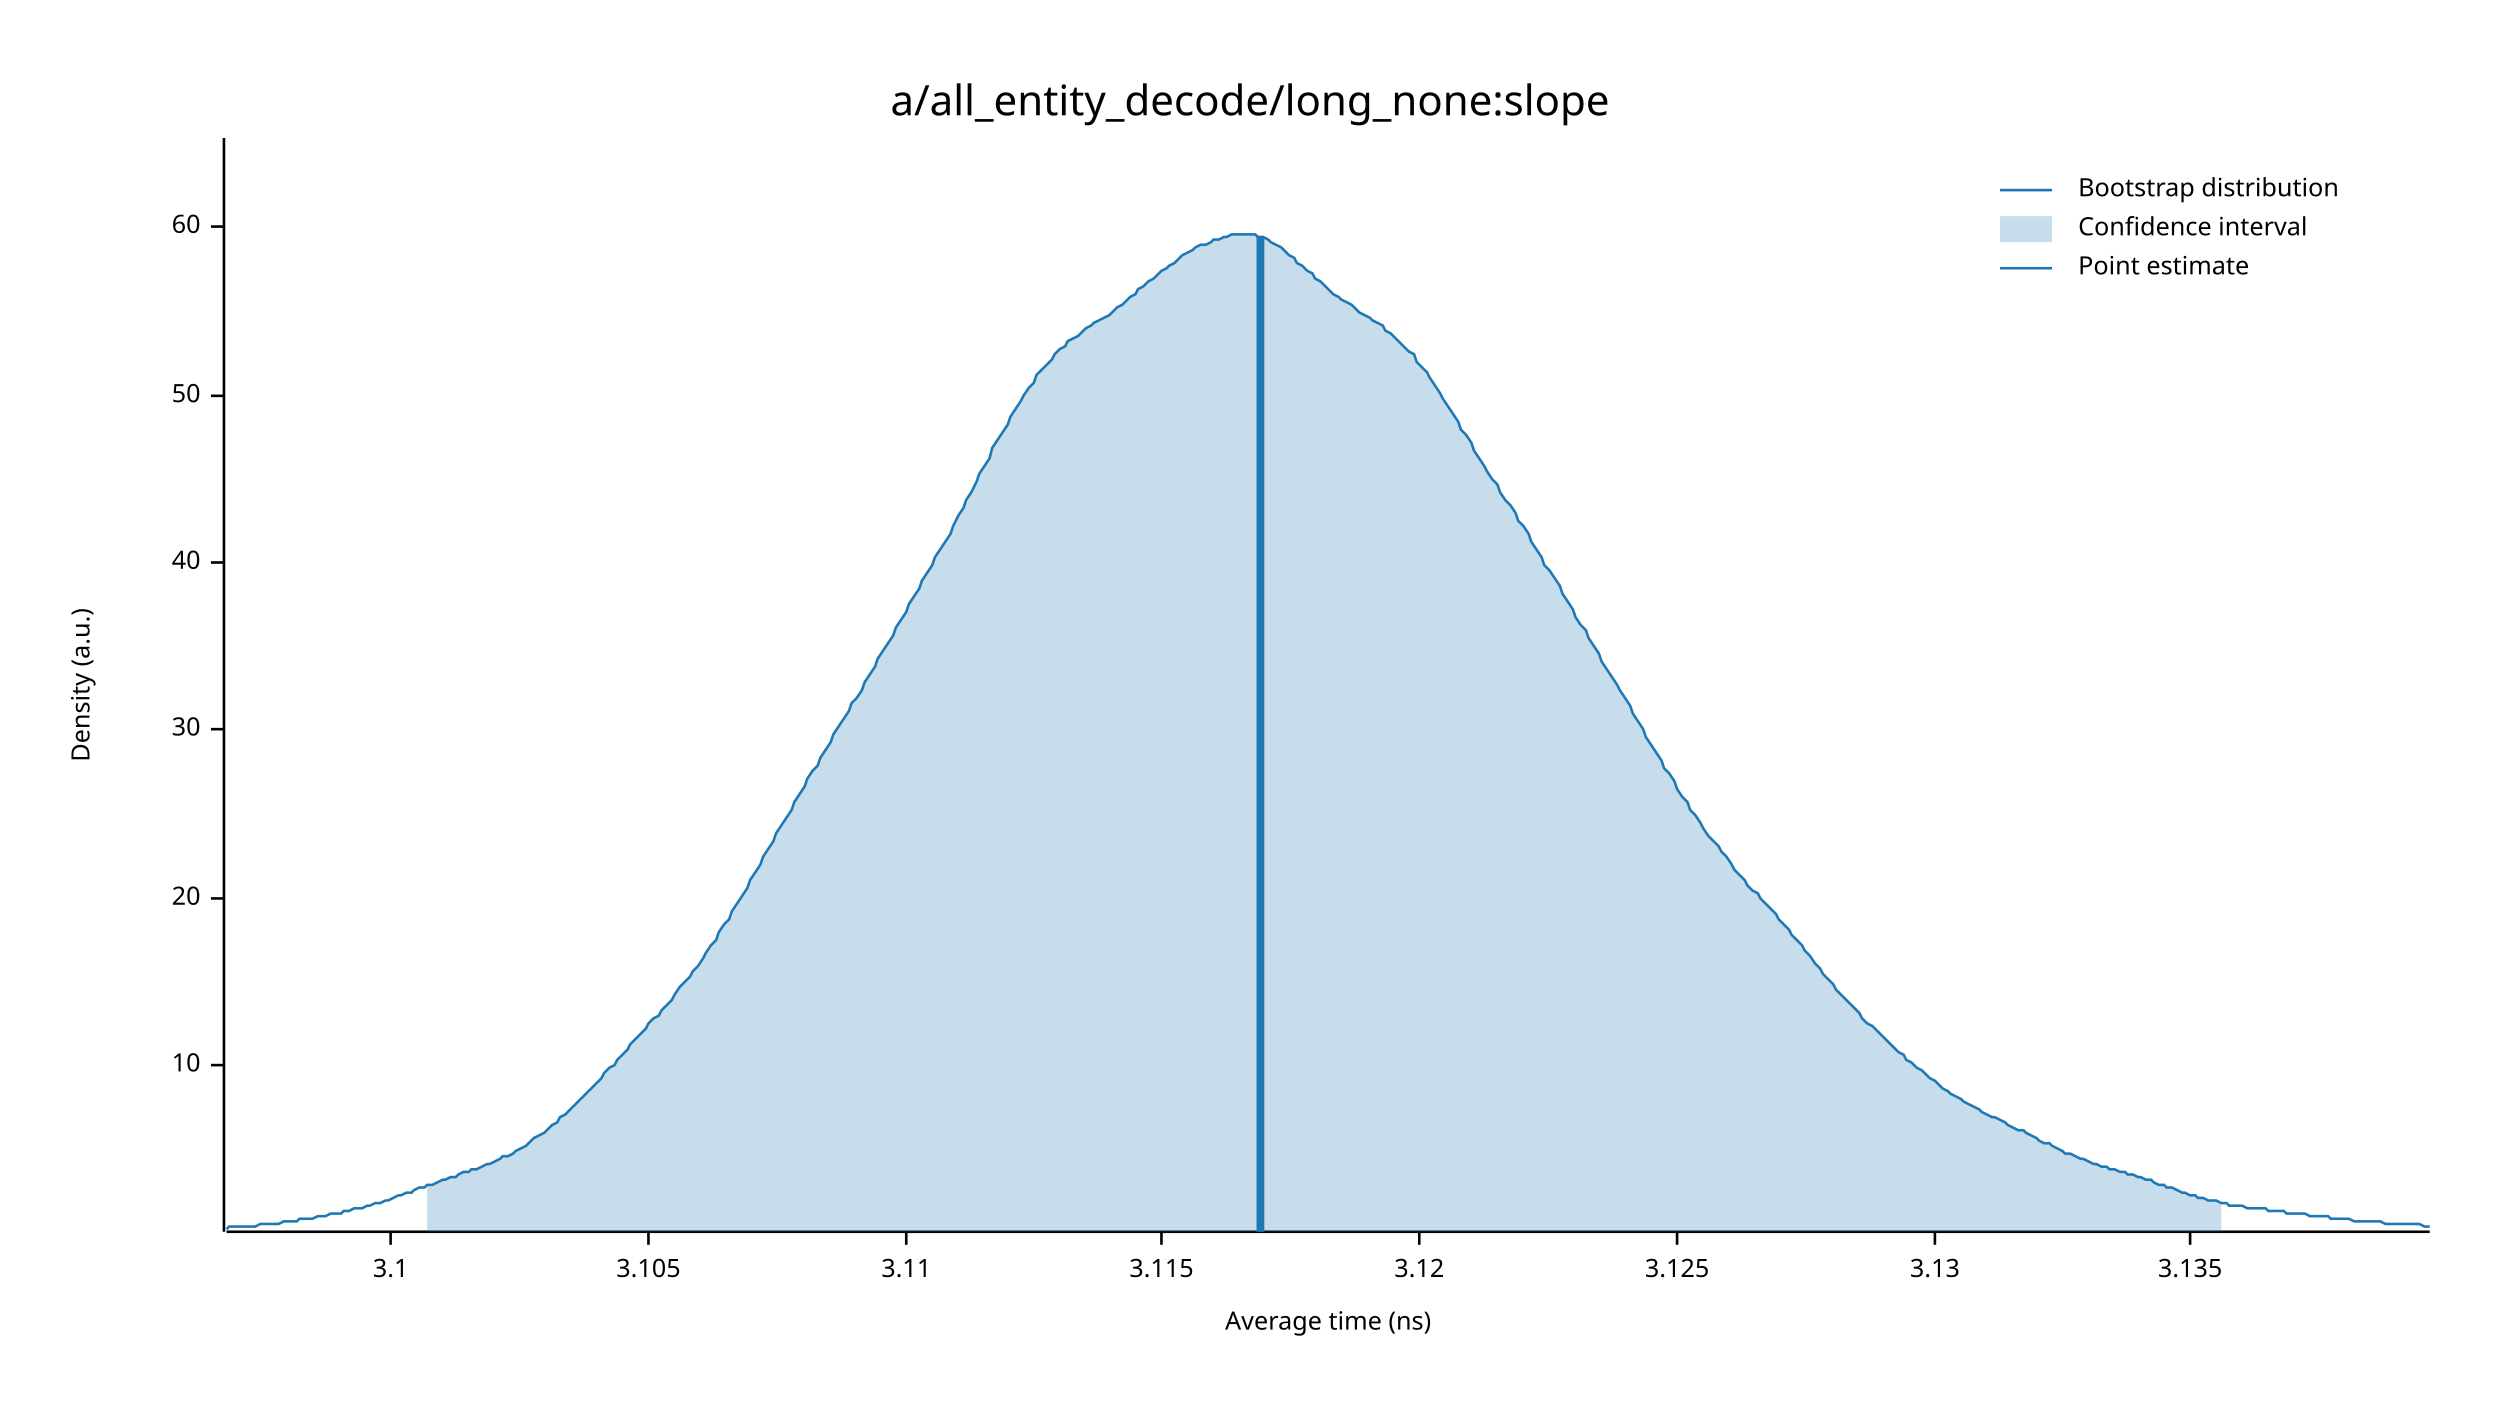
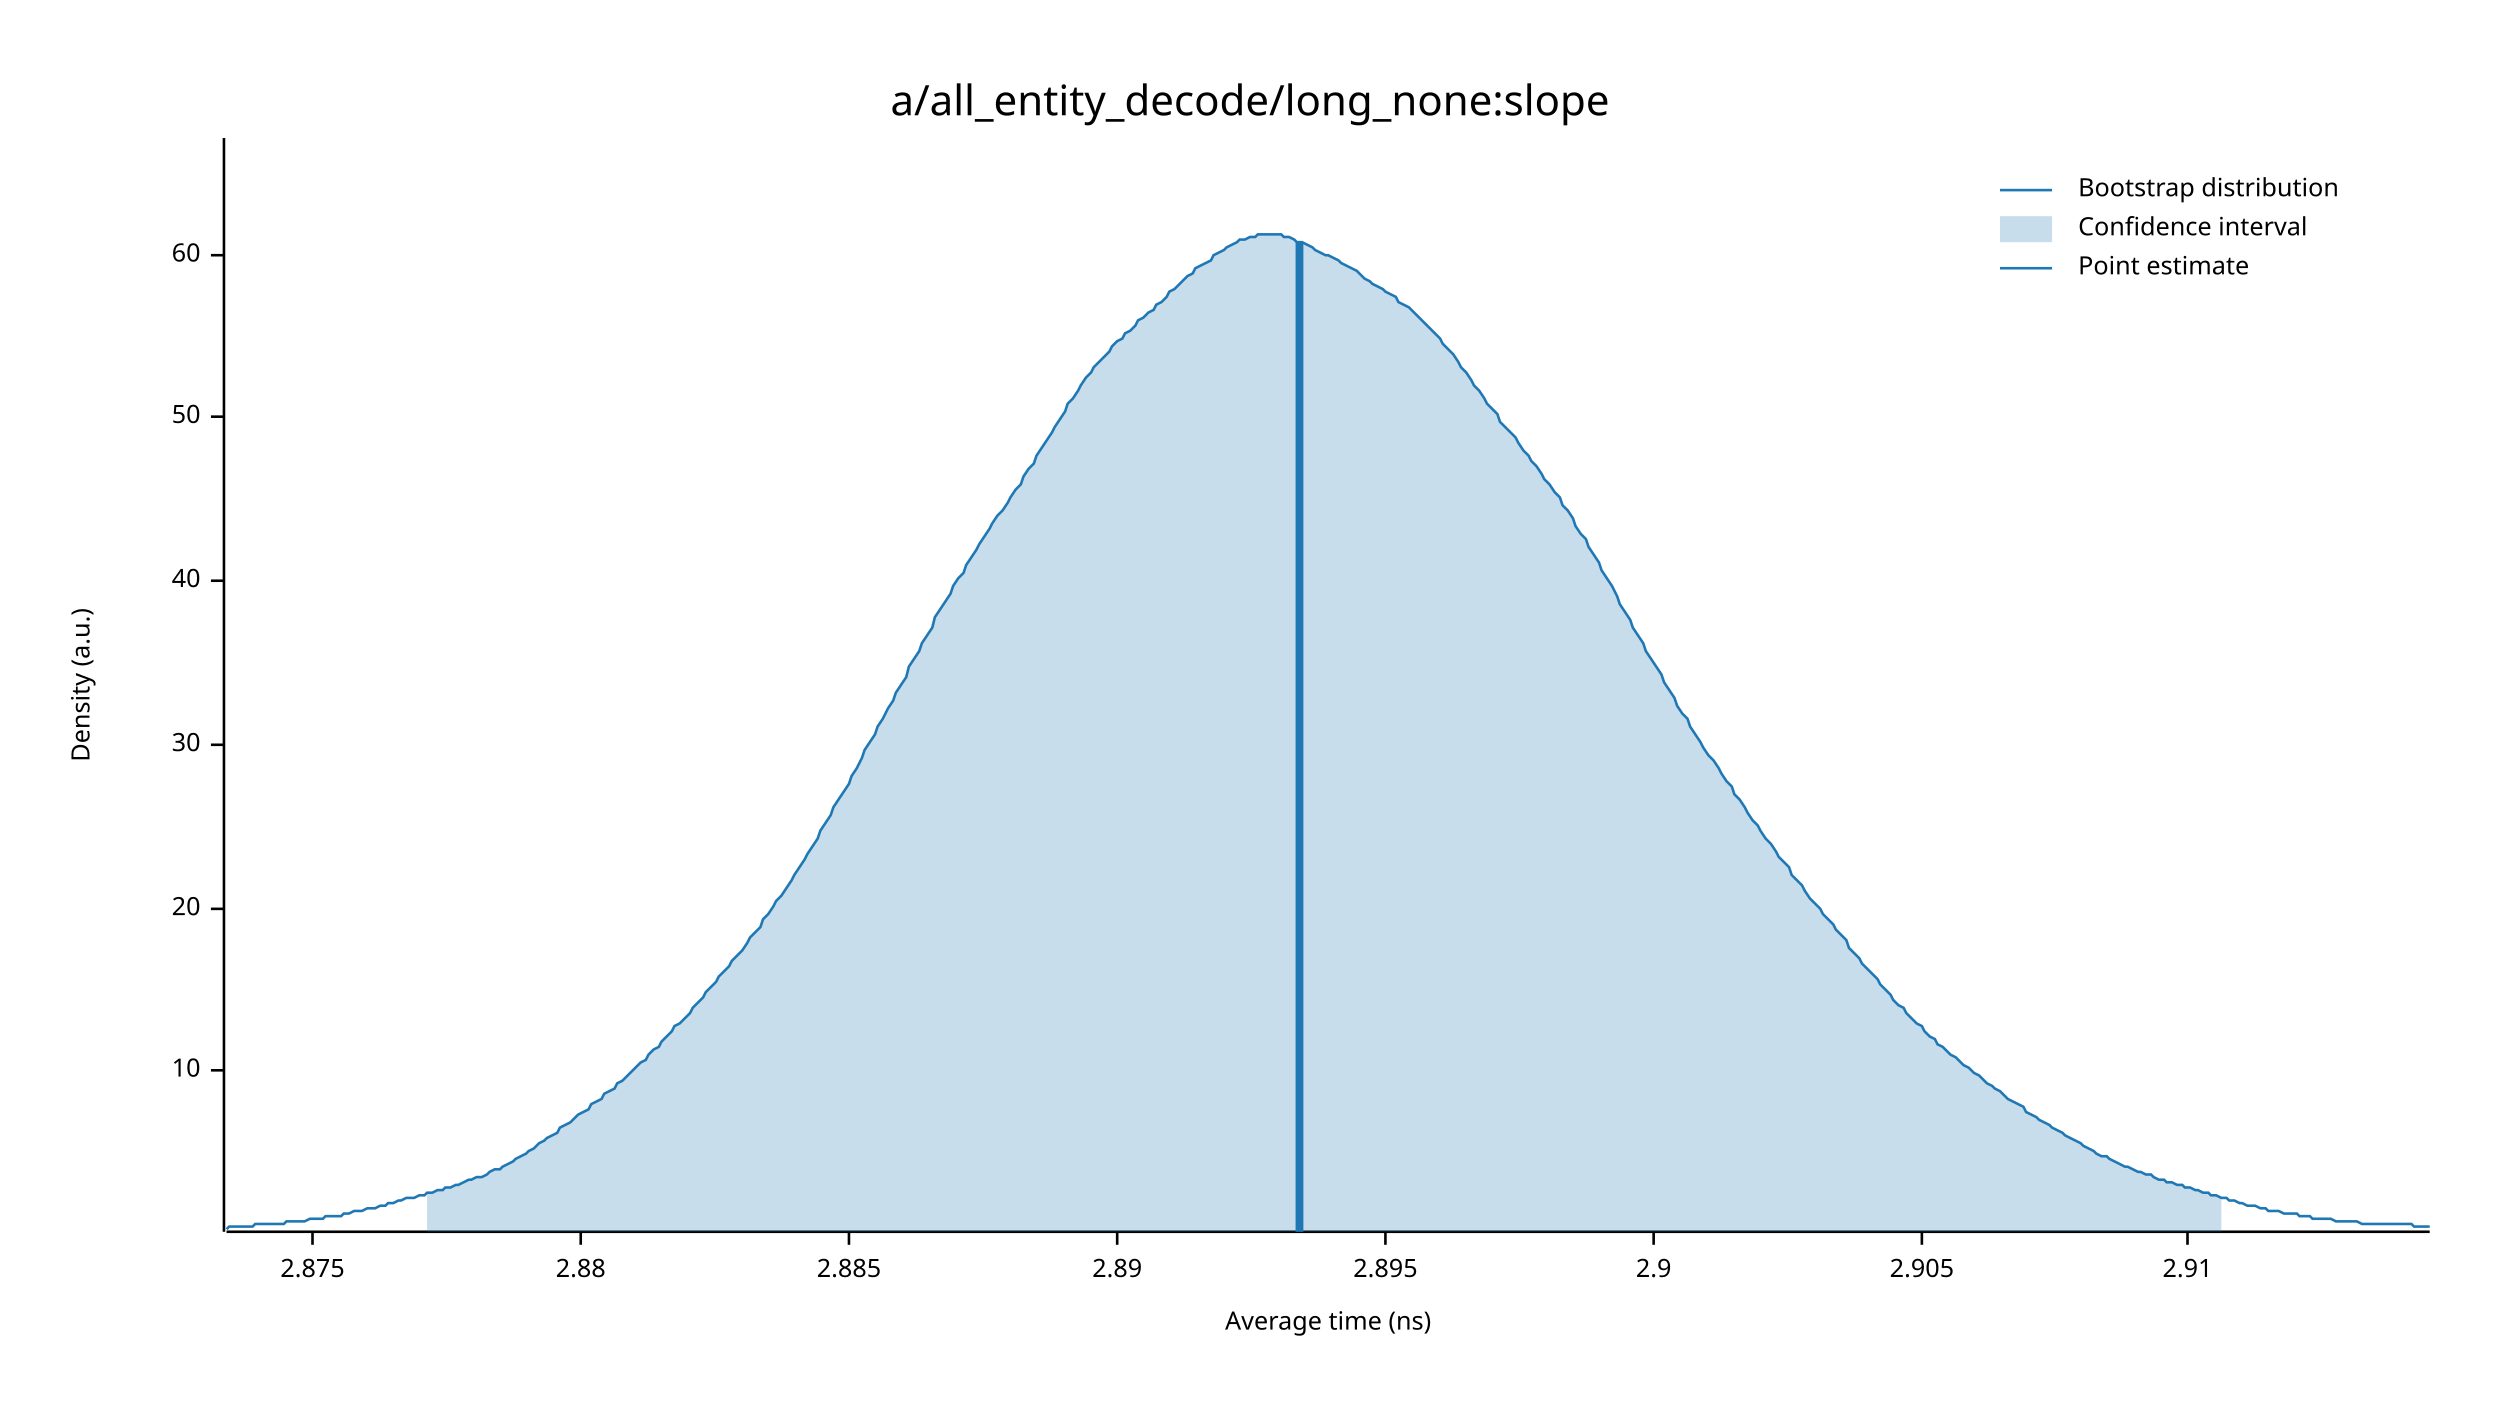
<svg xmlns="http://www.w3.org/2000/svg" width="960" height="540" viewBox="0 0 960 540">
  <text x="480" y="32" dy="0.76em" text-anchor="middle" font-family="sans-serif" font-size="16.129" opacity="1" fill="#000000">
a/all_entity_decode/long_none:slope
</text>
  <text x="27" y="263" dy="0.76em" text-anchor="middle" font-family="sans-serif" font-size="9.677" opacity="1" fill="#000000" transform="rotate(270, 27, 263)">
Density (a.u.)
</text>
  <text x="510" y="513" dy="-0.5ex" text-anchor="middle" font-family="sans-serif" font-size="9.677" opacity="1" fill="#000000">
Average time (ns)
</text>
  <polyline fill="none" opacity="1" stroke="#000000" stroke-width="1" points="86,53 86,473 " />
-   <text x="77" y="409" dy="0.5ex" text-anchor="end" font-family="sans-serif" font-size="9.677" opacity="1" fill="#000000">
+   <text x="77" y="411" dy="0.5ex" text-anchor="end" font-family="sans-serif" font-size="9.677" opacity="1" fill="#000000">
10
</text>
-   <polyline fill="none" opacity="1" stroke="#000000" stroke-width="1" points="81,409 86,409 " />
-   <text x="77" y="345" dy="0.5ex" text-anchor="end" font-family="sans-serif" font-size="9.677" opacity="1" fill="#000000">
+   <polyline fill="none" opacity="1" stroke="#000000" stroke-width="1" points="81,411 86,411 " />
+   <text x="77" y="349" dy="0.5ex" text-anchor="end" font-family="sans-serif" font-size="9.677" opacity="1" fill="#000000">
20
</text>
-   <polyline fill="none" opacity="1" stroke="#000000" stroke-width="1" points="81,345 86,345 " />
-   <text x="77" y="280" dy="0.5ex" text-anchor="end" font-family="sans-serif" font-size="9.677" opacity="1" fill="#000000">
+   <polyline fill="none" opacity="1" stroke="#000000" stroke-width="1" points="81,349 86,349 " />
+   <text x="77" y="286" dy="0.5ex" text-anchor="end" font-family="sans-serif" font-size="9.677" opacity="1" fill="#000000">
30
</text>
-   <polyline fill="none" opacity="1" stroke="#000000" stroke-width="1" points="81,280 86,280 " />
-   <text x="77" y="216" dy="0.5ex" text-anchor="end" font-family="sans-serif" font-size="9.677" opacity="1" fill="#000000">
+   <polyline fill="none" opacity="1" stroke="#000000" stroke-width="1" points="81,286 86,286 " />
+   <text x="77" y="223" dy="0.5ex" text-anchor="end" font-family="sans-serif" font-size="9.677" opacity="1" fill="#000000">
40
</text>
-   <polyline fill="none" opacity="1" stroke="#000000" stroke-width="1" points="81,216 86,216 " />
-   <text x="77" y="152" dy="0.5ex" text-anchor="end" font-family="sans-serif" font-size="9.677" opacity="1" fill="#000000">
+   <polyline fill="none" opacity="1" stroke="#000000" stroke-width="1" points="81,223 86,223 " />
+   <text x="77" y="160" dy="0.5ex" text-anchor="end" font-family="sans-serif" font-size="9.677" opacity="1" fill="#000000">
50
</text>
-   <polyline fill="none" opacity="1" stroke="#000000" stroke-width="1" points="81,152 86,152 " />
-   <text x="77" y="87" dy="0.5ex" text-anchor="end" font-family="sans-serif" font-size="9.677" opacity="1" fill="#000000">
+   <polyline fill="none" opacity="1" stroke="#000000" stroke-width="1" points="81,160 86,160 " />
+   <text x="77" y="98" dy="0.5ex" text-anchor="end" font-family="sans-serif" font-size="9.677" opacity="1" fill="#000000">
60
</text>
-   <polyline fill="none" opacity="1" stroke="#000000" stroke-width="1" points="81,87 86,87 " />
+   <polyline fill="none" opacity="1" stroke="#000000" stroke-width="1" points="81,98 86,98 " />
  <polyline fill="none" opacity="1" stroke="#000000" stroke-width="1" points="87,473 933,473 " />
-   <text x="150" y="483" dy="0.76em" text-anchor="middle" font-family="sans-serif" font-size="9.677" opacity="1" fill="#000000">
- 3.1
+   <text x="120" y="483" dy="0.76em" text-anchor="middle" font-family="sans-serif" font-size="9.677" opacity="1" fill="#000000">
+ 2.875
</text>
-   <polyline fill="none" opacity="1" stroke="#000000" stroke-width="1" points="150,473 150,478 " />
-   <text x="249" y="483" dy="0.76em" text-anchor="middle" font-family="sans-serif" font-size="9.677" opacity="1" fill="#000000">
- 3.105
+   <polyline fill="none" opacity="1" stroke="#000000" stroke-width="1" points="120,473 120,478 " />
+   <text x="223" y="483" dy="0.76em" text-anchor="middle" font-family="sans-serif" font-size="9.677" opacity="1" fill="#000000">
+ 2.88
</text>
-   <polyline fill="none" opacity="1" stroke="#000000" stroke-width="1" points="249,473 249,478 " />
-   <text x="348" y="483" dy="0.76em" text-anchor="middle" font-family="sans-serif" font-size="9.677" opacity="1" fill="#000000">
- 3.11
+   <polyline fill="none" opacity="1" stroke="#000000" stroke-width="1" points="223,473 223,478 " />
+   <text x="326" y="483" dy="0.76em" text-anchor="middle" font-family="sans-serif" font-size="9.677" opacity="1" fill="#000000">
+ 2.885
</text>
-   <polyline fill="none" opacity="1" stroke="#000000" stroke-width="1" points="348,473 348,478 " />
-   <text x="446" y="483" dy="0.76em" text-anchor="middle" font-family="sans-serif" font-size="9.677" opacity="1" fill="#000000">
- 3.115
+   <polyline fill="none" opacity="1" stroke="#000000" stroke-width="1" points="326,473 326,478 " />
+   <text x="429" y="483" dy="0.76em" text-anchor="middle" font-family="sans-serif" font-size="9.677" opacity="1" fill="#000000">
+ 2.89
</text>
-   <polyline fill="none" opacity="1" stroke="#000000" stroke-width="1" points="446,473 446,478 " />
-   <text x="545" y="483" dy="0.76em" text-anchor="middle" font-family="sans-serif" font-size="9.677" opacity="1" fill="#000000">
- 3.12
+   <polyline fill="none" opacity="1" stroke="#000000" stroke-width="1" points="429,473 429,478 " />
+   <text x="532" y="483" dy="0.76em" text-anchor="middle" font-family="sans-serif" font-size="9.677" opacity="1" fill="#000000">
+ 2.895
</text>
-   <polyline fill="none" opacity="1" stroke="#000000" stroke-width="1" points="545,473 545,478 " />
-   <text x="644" y="483" dy="0.76em" text-anchor="middle" font-family="sans-serif" font-size="9.677" opacity="1" fill="#000000">
- 3.125
+   <polyline fill="none" opacity="1" stroke="#000000" stroke-width="1" points="532,473 532,478 " />
+   <text x="635" y="483" dy="0.76em" text-anchor="middle" font-family="sans-serif" font-size="9.677" opacity="1" fill="#000000">
+ 2.9
</text>
-   <polyline fill="none" opacity="1" stroke="#000000" stroke-width="1" points="644,473 644,478 " />
-   <text x="743" y="483" dy="0.76em" text-anchor="middle" font-family="sans-serif" font-size="9.677" opacity="1" fill="#000000">
- 3.13
+   <polyline fill="none" opacity="1" stroke="#000000" stroke-width="1" points="635,473 635,478 " />
+   <text x="738" y="483" dy="0.76em" text-anchor="middle" font-family="sans-serif" font-size="9.677" opacity="1" fill="#000000">
+ 2.905
</text>
-   <polyline fill="none" opacity="1" stroke="#000000" stroke-width="1" points="743,473 743,478 " />
-   <text x="841" y="483" dy="0.76em" text-anchor="middle" font-family="sans-serif" font-size="9.677" opacity="1" fill="#000000">
- 3.135
+   <polyline fill="none" opacity="1" stroke="#000000" stroke-width="1" points="738,473 738,478 " />
+   <text x="840" y="483" dy="0.76em" text-anchor="middle" font-family="sans-serif" font-size="9.677" opacity="1" fill="#000000">
+ 2.91
</text>
-   <polyline fill="none" opacity="1" stroke="#000000" stroke-width="1" points="841,473 841,478 " />
-   <polyline fill="none" opacity="1" stroke="#1F78B4" stroke-width="1" points="87,472 88,471 90,471 92,471 93,471 95,471 97,471 98,471 100,470 102,470 103,470 105,470 107,470 109,469 110,469 112,469 114,469 115,468 117,468 119,468 120,468 122,467 124,467 125,467 127,466 129,466 131,466 132,465 134,465 136,464 137,464 139,464 141,463 142,463 144,462 146,462 148,461 149,461 151,460 153,459 154,459 156,458 158,458 159,457 161,456 163,456 164,455 166,455 168,454 170,453 171,453 173,452 175,452 176,451 178,450 180,450 181,449 183,449 185,448 187,447 188,447 190,446 192,445 193,444 195,444 197,443 198,442 200,441 202,440 203,439 205,437 207,436 209,435 210,434 212,432 214,431 215,429 217,428 219,426 220,425 222,423 224,421 226,419 227,418 229,416 231,414 232,412 234,410 236,409 237,407 239,405 241,403 242,401 244,399 246,397 248,395 249,393 251,391 253,390 254,388 256,386 258,384 259,382 261,379 263,377 265,375 266,373 268,371 270,368 271,366 273,363 275,361 276,358 278,355 280,353 281,350 283,347 285,344 287,341 288,338 290,335 292,332 293,329 295,326 297,323 298,320 300,317 302,314 304,311 305,308 307,305 309,302 310,299 312,296 314,294 315,291 317,288 319,285 320,282 322,279 324,276 326,273 327,270 329,268 331,265 332,262 334,259 336,256 337,253 339,250 341,247 343,244 344,241 346,238 348,235 349,232 351,229 353,226 354,223 356,220 358,217 359,214 361,211 363,208 365,205 366,202 368,198 370,195 371,192 373,189 375,185 376,182 378,179 380,176 381,172 383,169 385,166 387,163 388,160 390,157 392,154 393,152 395,149 397,147 398,144 400,142 402,140 404,138 405,136 407,134 409,133 410,131 412,130 414,129 415,128 417,126 419,125 420,124 422,123 424,122 426,121 427,120 429,118 431,117 432,116 434,114 436,113 437,111 439,110 441,108 443,107 444,106 446,104 448,103 449,102 451,101 453,99 454,98 456,97 458,96 459,95 461,94 463,94 465,93 466,92 468,92 470,91 471,91 473,90 475,90 476,90 478,90 480,90 482,90 483,91 485,91 487,92 488,93 490,94 492,95 493,96 495,98 497,99 498,101 500,102 502,104 504,105 505,107 507,108 509,110 510,111 512,113 514,114 515,115 517,116 519,117 521,119 522,120 524,121 526,122 527,123 529,124 531,125 532,127 534,128 536,130 537,131 539,133 541,135 543,136 544,139 546,141 548,143 549,145 551,148 553,151 554,153 556,156 558,159 560,162 561,165 563,167 565,170 566,173 568,176 570,179 571,181 573,184 575,186 576,189 578,192 580,194 582,197 583,200 585,202 587,205 588,208 590,211 592,214 593,217 595,219 597,222 599,225 600,228 602,231 604,234 605,237 607,240 609,242 610,245 612,248 614,251 615,254 617,257 619,260 621,263 622,265 624,268 626,271 627,274 629,277 631,280 632,283 634,286 636,289 638,292 639,295 641,297 643,300 644,303 646,306 648,308 649,311 651,313 653,316 654,318 656,321 658,323 660,325 661,327 663,329 665,332 666,334 668,336 670,338 671,340 673,342 675,343 676,345 678,347 680,349 682,351 683,353 685,355 687,357 688,359 690,361 692,363 693,365 695,367 697,370 699,372 700,374 702,376 704,378 705,380 707,382 709,384 710,385 712,387 714,389 715,391 717,393 719,394 721,396 722,397 724,399 726,401 727,402 729,404 731,405 732,407 734,408 736,410 738,411 739,412 741,414 743,415 744,416 746,418 748,419 749,420 751,421 753,422 754,423 756,424 758,425 760,426 761,427 763,428 765,429 766,429 768,430 770,431 771,432 773,433 775,434 777,434 778,435 780,436 782,437 783,438 785,439 787,439 788,440 790,441 792,442 793,443 795,443 797,444 799,445 800,445 802,446 804,447 805,447 807,448 809,448 810,449 812,449 814,450 816,450 817,451 819,451 821,452 822,452 824,453 826,453 827,454 829,455 831,455 832,456 834,456 836,457 838,458 839,458 841,459 843,459 844,460 846,460 848,461 849,461 851,461 853,462 855,462 856,463 858,463 860,463 861,463 863,464 865,464 866,464 868,464 870,464 871,465 873,465 875,465 877,465 878,466 880,466 882,466 883,466 885,466 887,467 888,467 890,467 892,467 894,467 895,468 897,468 899,468 900,468 902,468 904,469 905,469 907,469 909,469 910,469 912,469 914,469 916,470 917,470 919,470 921,470 922,470 924,470 926,470 927,470 929,470 931,471 933,471 " />
-   <polygon opacity="0.25" fill="#1F78B4" points="164,455 166,455 168,454 170,453 171,453 173,452 175,452 176,451 178,450 180,450 181,449 183,449 185,448 187,447 188,447 190,446 192,445 193,444 195,444 197,443 198,442 200,441 202,440 203,439 205,437 207,436 209,435 210,434 212,432 214,431 215,429 217,428 219,426 220,425 222,423 224,421 226,419 227,418 229,416 231,414 232,412 234,410 236,409 237,407 239,405 241,403 242,401 244,399 246,397 248,395 249,393 251,391 253,390 254,388 256,386 258,384 259,382 261,379 263,377 265,375 266,373 268,371 270,368 271,366 273,363 275,361 276,358 278,355 280,353 281,350 283,347 285,344 287,341 288,338 290,335 292,332 293,329 295,326 297,323 298,320 300,317 302,314 304,311 305,308 307,305 309,302 310,299 312,296 314,294 315,291 317,288 319,285 320,282 322,279 324,276 326,273 327,270 329,268 331,265 332,262 334,259 336,256 337,253 339,250 341,247 343,244 344,241 346,238 348,235 349,232 351,229 353,226 354,223 356,220 358,217 359,214 361,211 363,208 365,205 366,202 368,198 370,195 371,192 373,189 375,185 376,182 378,179 380,176 381,172 383,169 385,166 387,163 388,160 390,157 392,154 393,152 395,149 397,147 398,144 400,142 402,140 404,138 405,136 407,134 409,133 410,131 412,130 414,129 415,128 417,126 419,125 420,124 422,123 424,122 426,121 427,120 429,118 431,117 432,116 434,114 436,113 437,111 439,110 441,108 443,107 444,106 446,104 448,103 449,102 451,101 453,99 454,98 456,97 458,96 459,95 461,94 463,94 465,93 466,92 468,92 470,91 471,91 473,90 475,90 476,90 478,90 480,90 482,90 483,91 485,91 487,92 488,93 490,94 492,95 493,96 495,98 497,99 498,101 500,102 502,104 504,105 505,107 507,108 509,110 510,111 512,113 514,114 515,115 517,116 519,117 521,119 522,120 524,121 526,122 527,123 529,124 531,125 532,127 534,128 536,130 537,131 539,133 541,135 543,136 544,139 546,141 548,143 549,145 551,148 553,151 554,153 556,156 558,159 560,162 561,165 563,167 565,170 566,173 568,176 570,179 571,181 573,184 575,186 576,189 578,192 580,194 582,197 583,200 585,202 587,205 588,208 590,211 592,214 593,217 595,219 597,222 599,225 600,228 602,231 604,234 605,237 607,240 609,242 610,245 612,248 614,251 615,254 617,257 619,260 621,263 622,265 624,268 626,271 627,274 629,277 631,280 632,283 634,286 636,289 638,292 639,295 641,297 643,300 644,303 646,306 648,308 649,311 651,313 653,316 654,318 656,321 658,323 660,325 661,327 663,329 665,332 666,334 668,336 670,338 671,340 673,342 675,343 676,345 678,347 680,349 682,351 683,353 685,355 687,357 688,359 690,361 692,363 693,365 695,367 697,370 699,372 700,374 702,376 704,378 705,380 707,382 709,384 710,385 712,387 714,389 715,391 717,393 719,394 721,396 722,397 724,399 726,401 727,402 729,404 731,405 732,407 734,408 736,410 738,411 739,412 741,414 743,415 744,416 746,418 748,419 749,420 751,421 753,422 754,423 756,424 758,425 760,426 761,427 763,428 765,429 766,429 768,430 770,431 771,432 773,433 775,434 777,434 778,435 780,436 782,437 783,438 785,439 787,439 788,440 790,441 792,442 793,443 795,443 797,444 799,445 800,445 802,446 804,447 805,447 807,448 809,448 810,449 812,449 814,450 816,450 817,451 819,451 821,452 822,452 824,453 826,453 827,454 829,455 831,455 832,456 834,456 836,457 838,458 839,458 841,459 843,459 844,460 846,460 848,461 849,461 851,461 853,462 853,473 164,473 " />
-   <polyline fill="none" opacity="1" stroke="#1F78B4" stroke-width="3" points="484,473 484,91 " />
+   <polyline fill="none" opacity="1" stroke="#000000" stroke-width="1" points="840,473 840,478 " />
+   <polyline fill="none" opacity="1" stroke="#1F78B4" stroke-width="1" points="87,472 88,471 90,471 92,471 93,471 95,471 97,471 98,470 100,470 102,470 103,470 105,470 107,470 109,470 110,469 112,469 114,469 115,469 117,469 119,468 120,468 122,468 124,468 125,467 127,467 129,467 131,467 132,466 134,466 136,465 137,465 139,465 141,464 142,464 144,464 146,463 148,463 149,462 151,462 153,461 154,461 156,460 158,460 159,460 161,459 163,459 164,458 166,458 168,457 170,457 171,456 173,456 175,455 176,455 178,454 180,453 181,453 183,452 185,452 187,451 188,450 190,449 192,449 193,448 195,447 197,446 198,445 200,444 202,443 203,442 205,441 207,439 209,438 210,437 212,436 214,435 215,433 217,432 219,431 220,430 222,428 224,427 226,426 227,424 229,423 231,422 232,420 234,419 236,418 237,416 239,415 241,413 242,412 244,410 246,408 248,407 249,405 251,403 253,402 254,400 256,398 258,396 259,394 261,393 263,391 265,389 266,387 268,385 270,383 271,381 273,379 275,377 276,375 278,373 280,371 281,369 283,367 285,365 287,362 288,360 290,358 292,356 293,353 295,351 297,348 298,346 300,344 302,341 304,338 305,336 307,333 309,330 310,328 312,325 314,322 315,319 317,316 319,313 320,310 322,307 324,304 326,301 327,298 329,295 331,291 332,288 334,285 336,282 337,279 339,276 341,272 343,269 344,266 346,263 348,260 349,256 351,253 353,250 354,247 356,244 358,241 359,237 361,234 363,231 365,228 366,225 368,222 370,220 371,217 373,214 375,211 376,209 378,206 380,203 381,201 383,198 385,196 387,193 388,191 390,188 392,186 393,183 395,180 397,178 398,175 400,172 402,169 404,166 405,164 407,161 409,158 410,155 412,153 414,150 415,148 417,145 419,143 420,141 422,139 424,137 426,135 427,133 429,131 431,130 432,128 434,127 436,125 437,123 439,122 441,120 443,119 444,117 446,116 448,114 449,112 451,111 453,109 454,108 456,106 458,105 459,103 461,102 463,101 465,100 466,98 468,97 470,96 471,95 473,94 475,93 476,92 478,92 480,91 482,91 483,90 485,90 487,90 488,90 490,90 492,90 493,91 495,91 497,92 498,93 500,93 502,94 504,95 505,96 507,97 509,98 510,98 512,99 514,100 515,101 517,102 519,103 521,104 522,105 524,107 526,108 527,109 529,110 531,111 532,112 534,113 536,114 537,116 539,117 541,118 543,120 544,121 546,123 548,125 549,126 551,128 553,130 554,132 556,134 558,136 560,139 561,141 563,143 565,146 566,148 568,150 570,153 571,155 573,157 575,159 576,162 578,164 580,166 582,168 583,170 585,173 587,175 588,177 590,179 592,182 593,184 595,186 597,189 599,191 600,194 602,196 604,199 605,202 607,205 609,207 610,210 612,213 614,216 615,219 617,222 619,225 621,229 622,232 624,235 626,238 627,241 629,244 631,247 632,250 634,253 636,256 638,259 639,262 641,265 643,268 644,271 646,274 648,276 649,279 651,282 653,285 654,287 656,290 658,292 660,295 661,297 663,300 665,302 666,305 668,307 670,310 671,312 673,315 675,317 676,319 678,322 680,324 682,327 683,329 685,331 687,333 688,336 690,338 692,340 693,342 695,345 697,347 699,349 700,351 702,353 704,355 705,357 707,359 709,361 710,364 712,366 714,368 715,370 717,372 719,374 721,376 722,378 724,380 726,382 727,384 729,386 731,387 732,389 734,391 736,393 738,394 739,396 741,398 743,399 744,401 746,402 748,404 749,405 751,406 753,408 754,409 756,410 758,412 760,413 761,414 763,416 765,417 766,418 768,419 770,421 771,422 773,423 775,424 777,425 778,427 780,428 782,429 783,430 785,431 787,432 788,433 790,434 792,435 793,436 795,437 797,438 799,439 800,440 802,441 804,442 805,443 807,444 809,444 810,445 812,446 814,447 816,448 817,448 819,449 821,450 822,450 824,451 826,451 827,452 829,453 831,453 832,454 834,454 836,455 838,455 839,456 841,456 843,457 844,457 846,458 848,458 849,459 851,459 853,460 855,460 856,461 858,461 860,462 861,462 863,463 865,463 866,463 868,464 870,464 871,465 873,465 875,465 877,466 878,466 880,466 882,466 883,467 885,467 887,467 888,468 890,468 892,468 894,468 895,468 897,469 899,469 900,469 902,469 904,469 905,469 907,470 909,470 910,470 912,470 914,470 916,470 917,470 919,470 921,470 922,470 924,470 926,470 927,471 929,471 931,471 933,471 " />
+   <polygon opacity="0.25" fill="#1F78B4" points="164,458 166,458 168,457 170,457 171,456 173,456 175,455 176,455 178,454 180,453 181,453 183,452 185,452 187,451 188,450 190,449 192,449 193,448 195,447 197,446 198,445 200,444 202,443 203,442 205,441 207,439 209,438 210,437 212,436 214,435 215,433 217,432 219,431 220,430 222,428 224,427 226,426 227,424 229,423 231,422 232,420 234,419 236,418 237,416 239,415 241,413 242,412 244,410 246,408 248,407 249,405 251,403 253,402 254,400 256,398 258,396 259,394 261,393 263,391 265,389 266,387 268,385 270,383 271,381 273,379 275,377 276,375 278,373 280,371 281,369 283,367 285,365 287,362 288,360 290,358 292,356 293,353 295,351 297,348 298,346 300,344 302,341 304,338 305,336 307,333 309,330 310,328 312,325 314,322 315,319 317,316 319,313 320,310 322,307 324,304 326,301 327,298 329,295 331,291 332,288 334,285 336,282 337,279 339,276 341,272 343,269 344,266 346,263 348,260 349,256 351,253 353,250 354,247 356,244 358,241 359,237 361,234 363,231 365,228 366,225 368,222 370,220 371,217 373,214 375,211 376,209 378,206 380,203 381,201 383,198 385,196 387,193 388,191 390,188 392,186 393,183 395,180 397,178 398,175 400,172 402,169 404,166 405,164 407,161 409,158 410,155 412,153 414,150 415,148 417,145 419,143 420,141 422,139 424,137 426,135 427,133 429,131 431,130 432,128 434,127 436,125 437,123 439,122 441,120 443,119 444,117 446,116 448,114 449,112 451,111 453,109 454,108 456,106 458,105 459,103 461,102 463,101 465,100 466,98 468,97 470,96 471,95 473,94 475,93 476,92 478,92 480,91 482,91 483,90 485,90 487,90 488,90 490,90 492,90 493,91 495,91 497,92 498,93 500,93 502,94 504,95 505,96 507,97 509,98 510,98 512,99 514,100 515,101 517,102 519,103 521,104 522,105 524,107 526,108 527,109 529,110 531,111 532,112 534,113 536,114 537,116 539,117 541,118 543,120 544,121 546,123 548,125 549,126 551,128 553,130 554,132 556,134 558,136 560,139 561,141 563,143 565,146 566,148 568,150 570,153 571,155 573,157 575,159 576,162 578,164 580,166 582,168 583,170 585,173 587,175 588,177 590,179 592,182 593,184 595,186 597,189 599,191 600,194 602,196 604,199 605,202 607,205 609,207 610,210 612,213 614,216 615,219 617,222 619,225 621,229 622,232 624,235 626,238 627,241 629,244 631,247 632,250 634,253 636,256 638,259 639,262 641,265 643,268 644,271 646,274 648,276 649,279 651,282 653,285 654,287 656,290 658,292 660,295 661,297 663,300 665,302 666,305 668,307 670,310 671,312 673,315 675,317 676,319 678,322 680,324 682,327 683,329 685,331 687,333 688,336 690,338 692,340 693,342 695,345 697,347 699,349 700,351 702,353 704,355 705,357 707,359 709,361 710,364 712,366 714,368 715,370 717,372 719,374 721,376 722,378 724,380 726,382 727,384 729,386 731,387 732,389 734,391 736,393 738,394 739,396 741,398 743,399 744,401 746,402 748,404 749,405 751,406 753,408 754,409 756,410 758,412 760,413 761,414 763,416 765,417 766,418 768,419 770,421 771,422 773,423 775,424 777,425 778,427 780,428 782,429 783,430 785,431 787,432 788,433 790,434 792,435 793,436 795,437 797,438 799,439 800,440 802,441 804,442 805,443 807,444 809,444 810,445 812,446 814,447 816,448 817,448 819,449 821,450 822,450 824,451 826,451 827,452 829,453 831,453 832,454 834,454 836,455 838,455 839,456 841,456 843,457 844,457 846,458 848,458 849,459 851,459 853,460 853,473 164,473 " />
+   <polyline fill="none" opacity="1" stroke="#1F78B4" stroke-width="3" points="499,473 499,93 " />
  <text x="798" y="68" dy="0.76em" text-anchor="start" font-family="sans-serif" font-size="9.677" opacity="1" fill="#000000">
Bootstrap distribution
</text>
  <text x="798" y="83" dy="0.76em" text-anchor="start" font-family="sans-serif" font-size="9.677" opacity="1" fill="#000000">
Confidence interval
</text>
  <text x="798" y="98" dy="0.76em" text-anchor="start" font-family="sans-serif" font-size="9.677" opacity="1" fill="#000000">
Point estimate
</text>
  <polyline fill="none" opacity="1" stroke="#1F78B4" stroke-width="1" points="768,73 788,73 " />
  <rect x="768" y="83" width="20" height="10" opacity="0.25" fill="#1F78B4" stroke="none" />
  <polyline fill="none" opacity="1" stroke="#1F78B4" stroke-width="1" points="768,103 788,103 " />
</svg>
